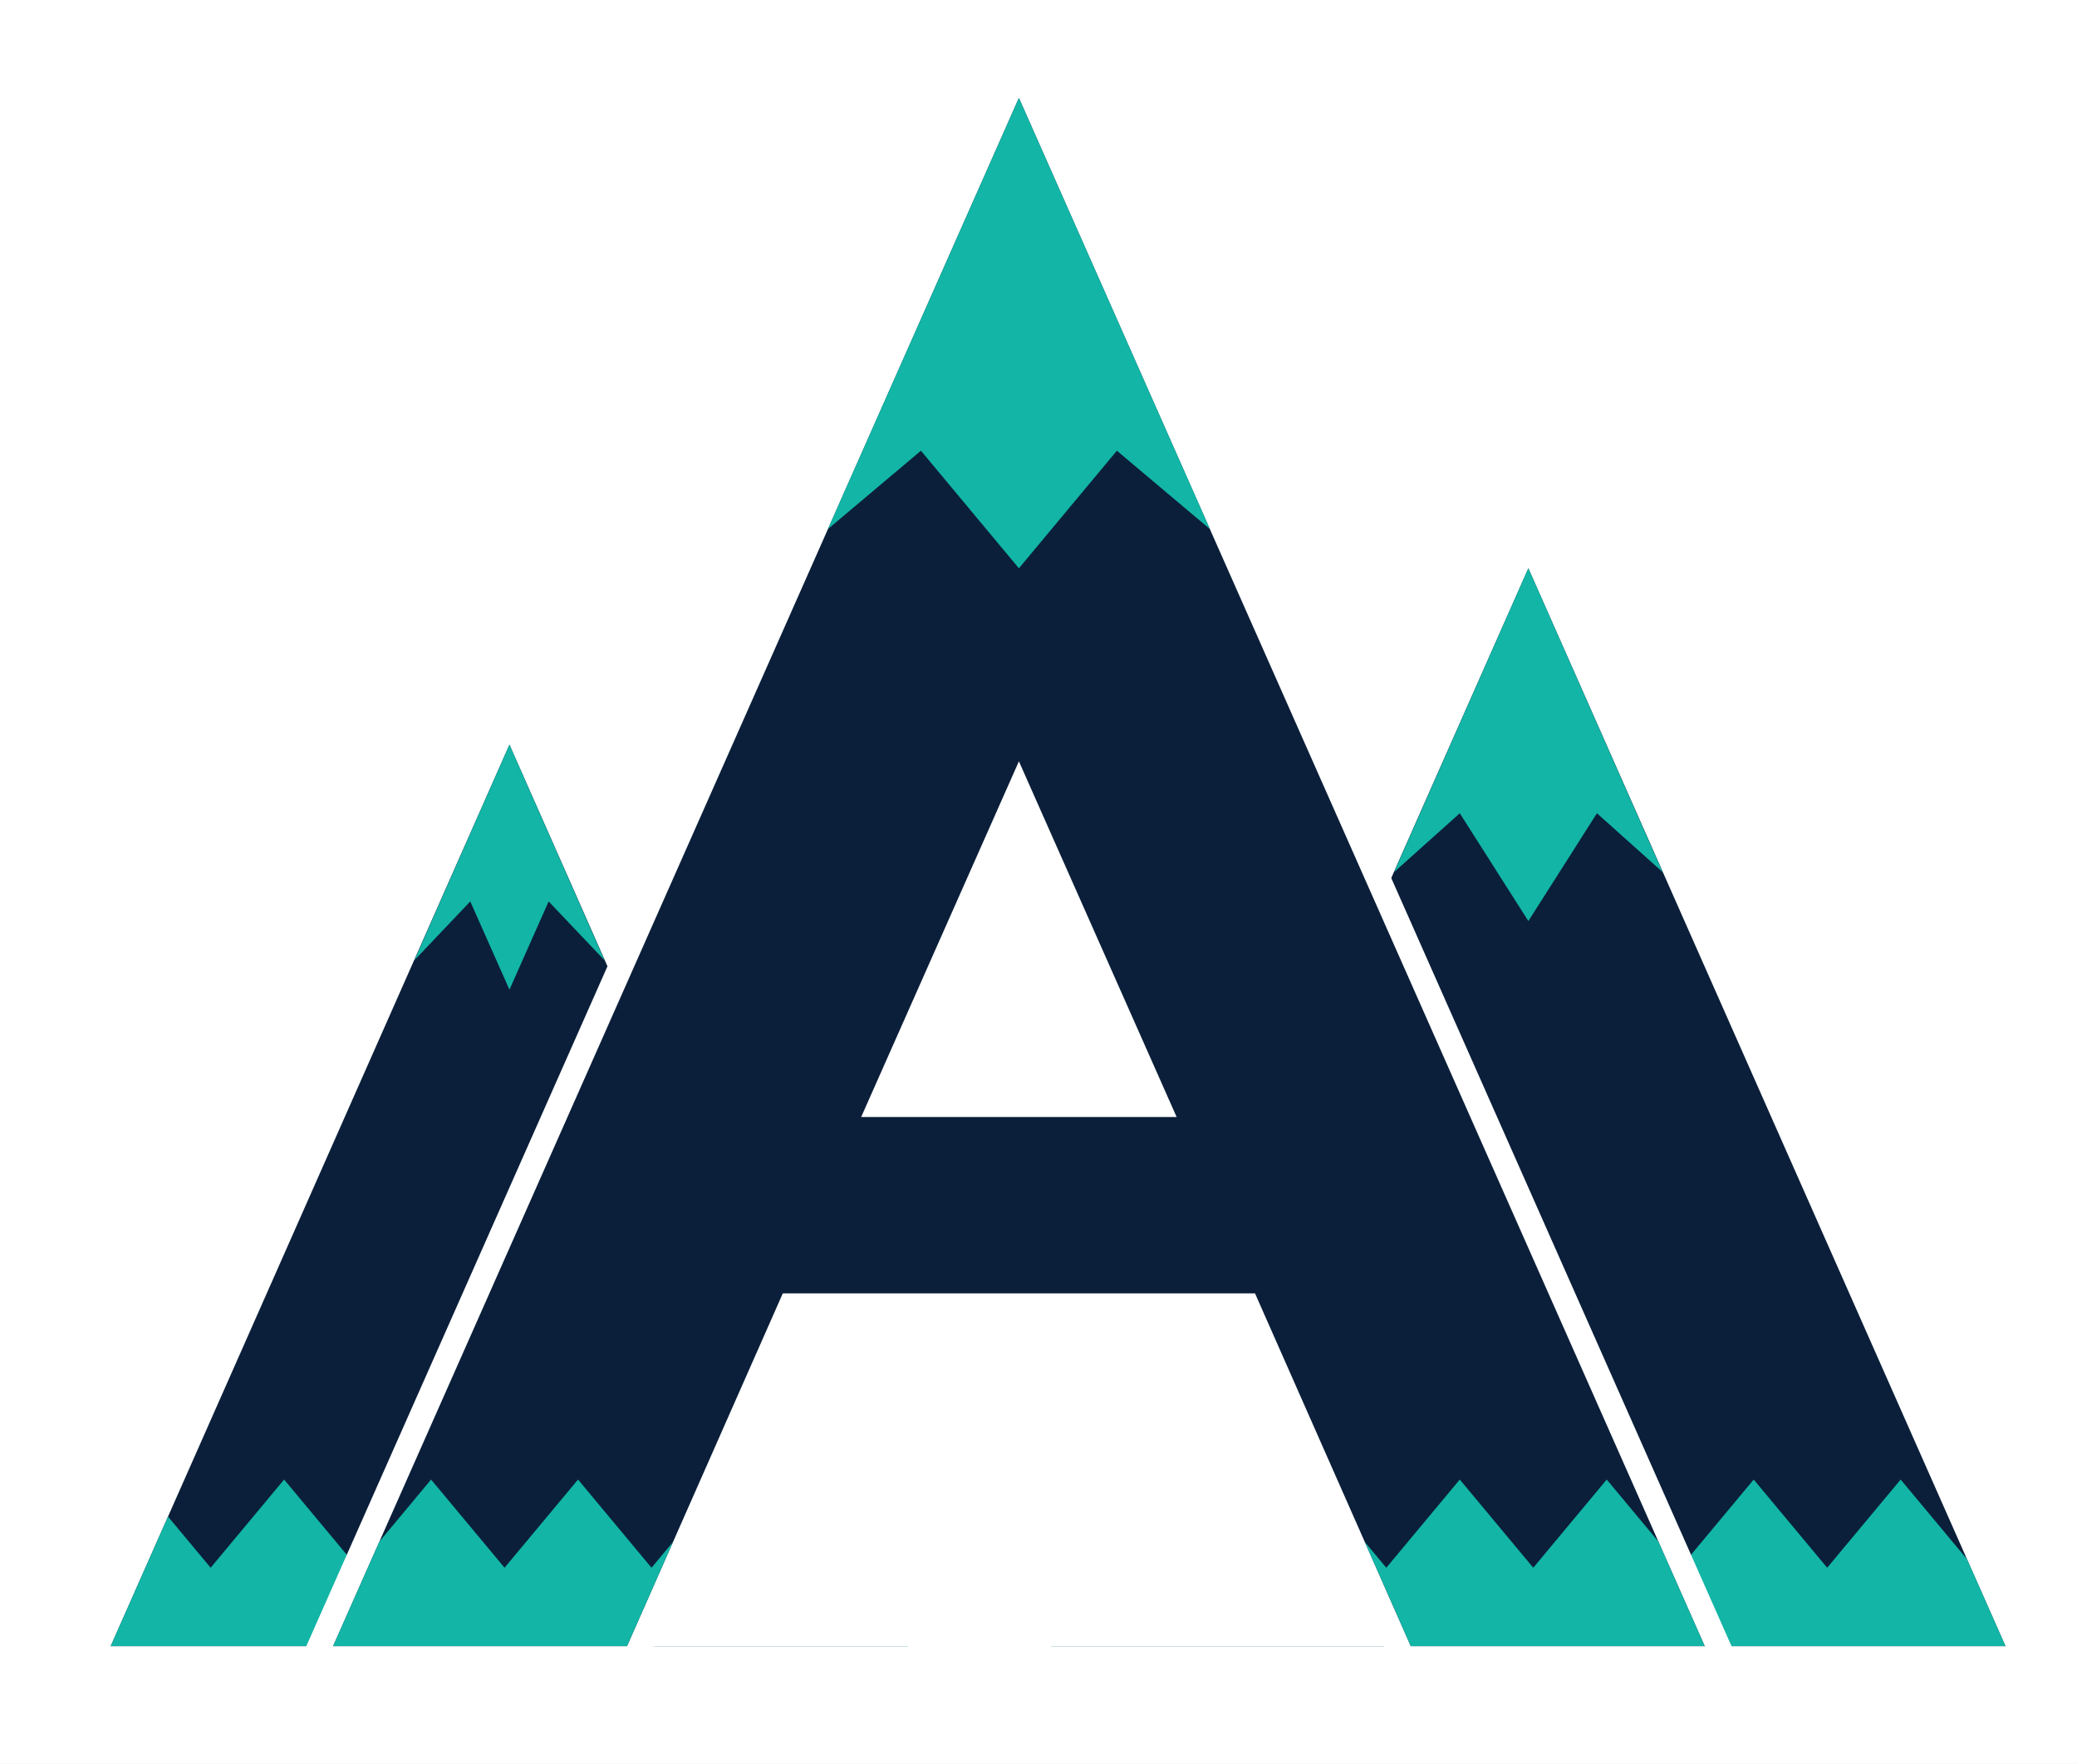
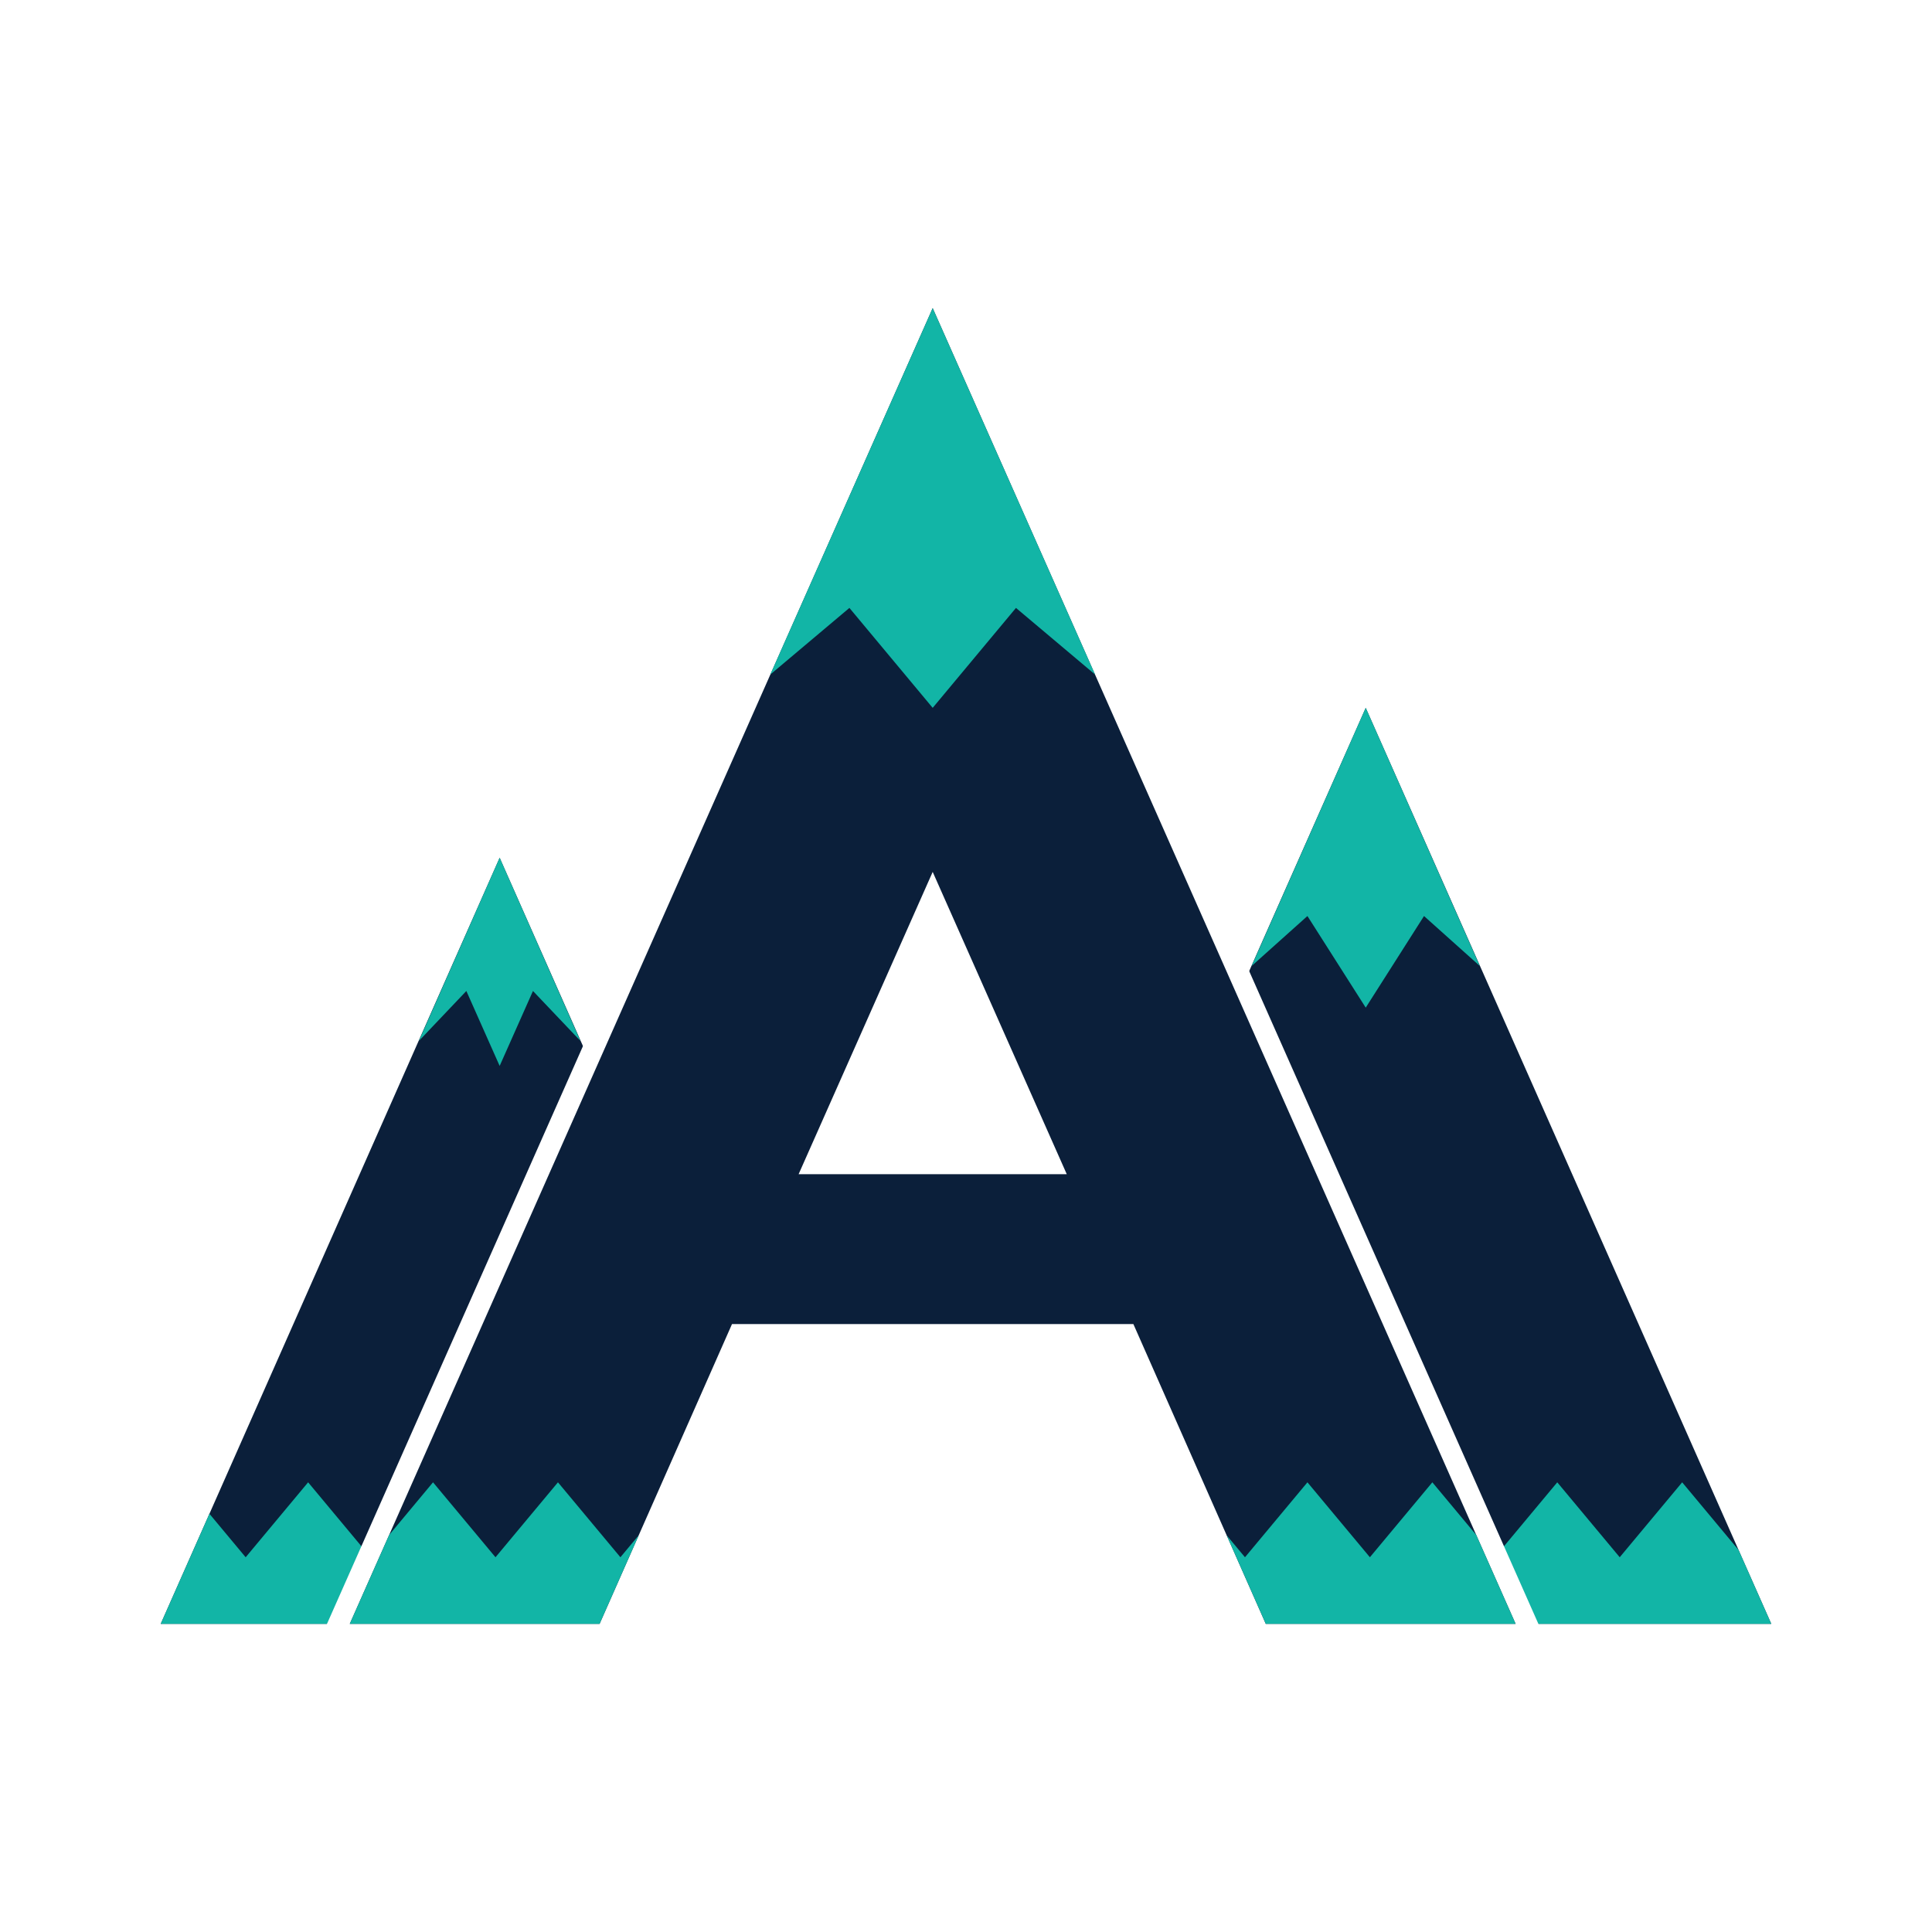
- <svg xmlns="http://www.w3.org/2000/svg" viewBox="-4 8 212 180" width="848" height="720">
-   <rect x="-4" y="8" width="212" height="180" fill="#FFFFFF" />
+ <svg xmlns="http://www.w3.org/2000/svg" viewBox="-12 -19 232 232" width="800" height="800">
+   <rect x="-12" y="-19" width="232" height="232" fill="#FFFFFF" />
  <g>
    <clipPath id="clipA">
      <path d="M100,18 L170,176 L140,176 L124.1,140 L75.9,140 L60,176 L30,176 Z" />
    </clipPath>
    <clipPath id="clipL">
      <polygon points="48,84 88.7,176 7.3,176" />
    </clipPath>
    <clipPath id="clipR">
      <polygon points="152,66 200.7,176 103.3,176" />
    </clipPath>
    <polygon points="48,84 88.7,176 7.3,176" fill="#0B1F3A" />
    <polygon points="-10.0,159.0 -5.0,159.0 2.5,168.0 10.0,159.0 17.5,168.0 25.0,159.0 32.5,168.0 40.0,159.0 47.5,168.0 55.0,159.0 62.5,168.0 70.0,159.0 77.5,168.0 85.0,159.0 92.5,168.0 100.0,159.0 107.5,168.0 115.0,159.0 122.5,168.0 130.0,159.0 137.5,168.0 145.0,159.0 152.5,168.0 160.0,159.0 167.5,168.0 175.0,159.0 182.5,168.0 190.0,159.0 197.5,168.0 205.0,159.0 210.0,159.0 210.0,190.0 -10.0,190.0" fill="#12B5A6" clip-path="url(#clipL)" />
    <polygon points="152,66 200.7,176 103.3,176" fill="#0B1F3A" />
    <polygon points="-10.0,159.0 -5.0,159.0 2.5,168.0 10.0,159.0 17.5,168.0 25.0,159.0 32.5,168.0 40.0,159.0 47.5,168.0 55.0,159.0 62.5,168.0 70.0,159.0 77.5,168.0 85.0,159.0 92.5,168.0 100.0,159.0 107.5,168.0 115.0,159.0 122.5,168.0 130.0,159.0 137.5,168.0 145.0,159.0 152.5,168.0 160.0,159.0 167.5,168.0 175.0,159.0 182.5,168.0 190.0,159.0 197.5,168.0 205.0,159.0 210.0,159.0 210.0,190.0 -10.0,190.0" fill="#12B5A6" clip-path="url(#clipR)" />
-     <polygon points="75.9,140 124.1,140 140,176 60,176" fill="#FFFFFF" />
+     <polygon points="75.9,140 124.1,140 141.8,180 58.2,180" fill="#FFFFFF" />
    <path d="M100,18 L170,176 L140,176 L124.1,140 L75.9,140 L60,176 L30,176 Z M100,85.7 L116.1,122 L83.9,122 Z" fill="#0B1F3A" fill-rule="evenodd" stroke="#FFFFFF" stroke-width="5" stroke-linejoin="miter" paint-order="stroke" />
    <polygon points="-10.0,159.0 -5.0,159.0 2.5,168.0 10.0,159.0 17.5,168.0 25.0,159.0 32.5,168.0 40.0,159.0 47.5,168.0 55.0,159.0 62.5,168.0 70.0,159.0 77.5,168.0 85.0,159.0 92.5,168.0 100.0,159.0 107.5,168.0 115.0,159.0 122.5,168.0 130.0,159.0 137.5,168.0 145.0,159.0 152.5,168.0 160.0,159.0 167.5,168.0 175.0,159.0 182.5,168.0 190.0,159.0 197.5,168.0 205.0,159.0 210.0,159.0 210.0,190.0 -10.0,190.0" fill="#12B5A6" clip-path="url(#clipA)" />
    <polygon points="48,84 57.7,106 52,100 48,109 44,100 38.3,106" fill="#12B5A6" />
    <polygon points="152,66 165.7,97 159,91 152,102 145,91 138.3,97" fill="#12B5A6" />
    <polygon points="100,18 119.5,62 110,54 100,66 90,54 80.5,62" fill="#12B5A6" />
  </g>
</svg>
